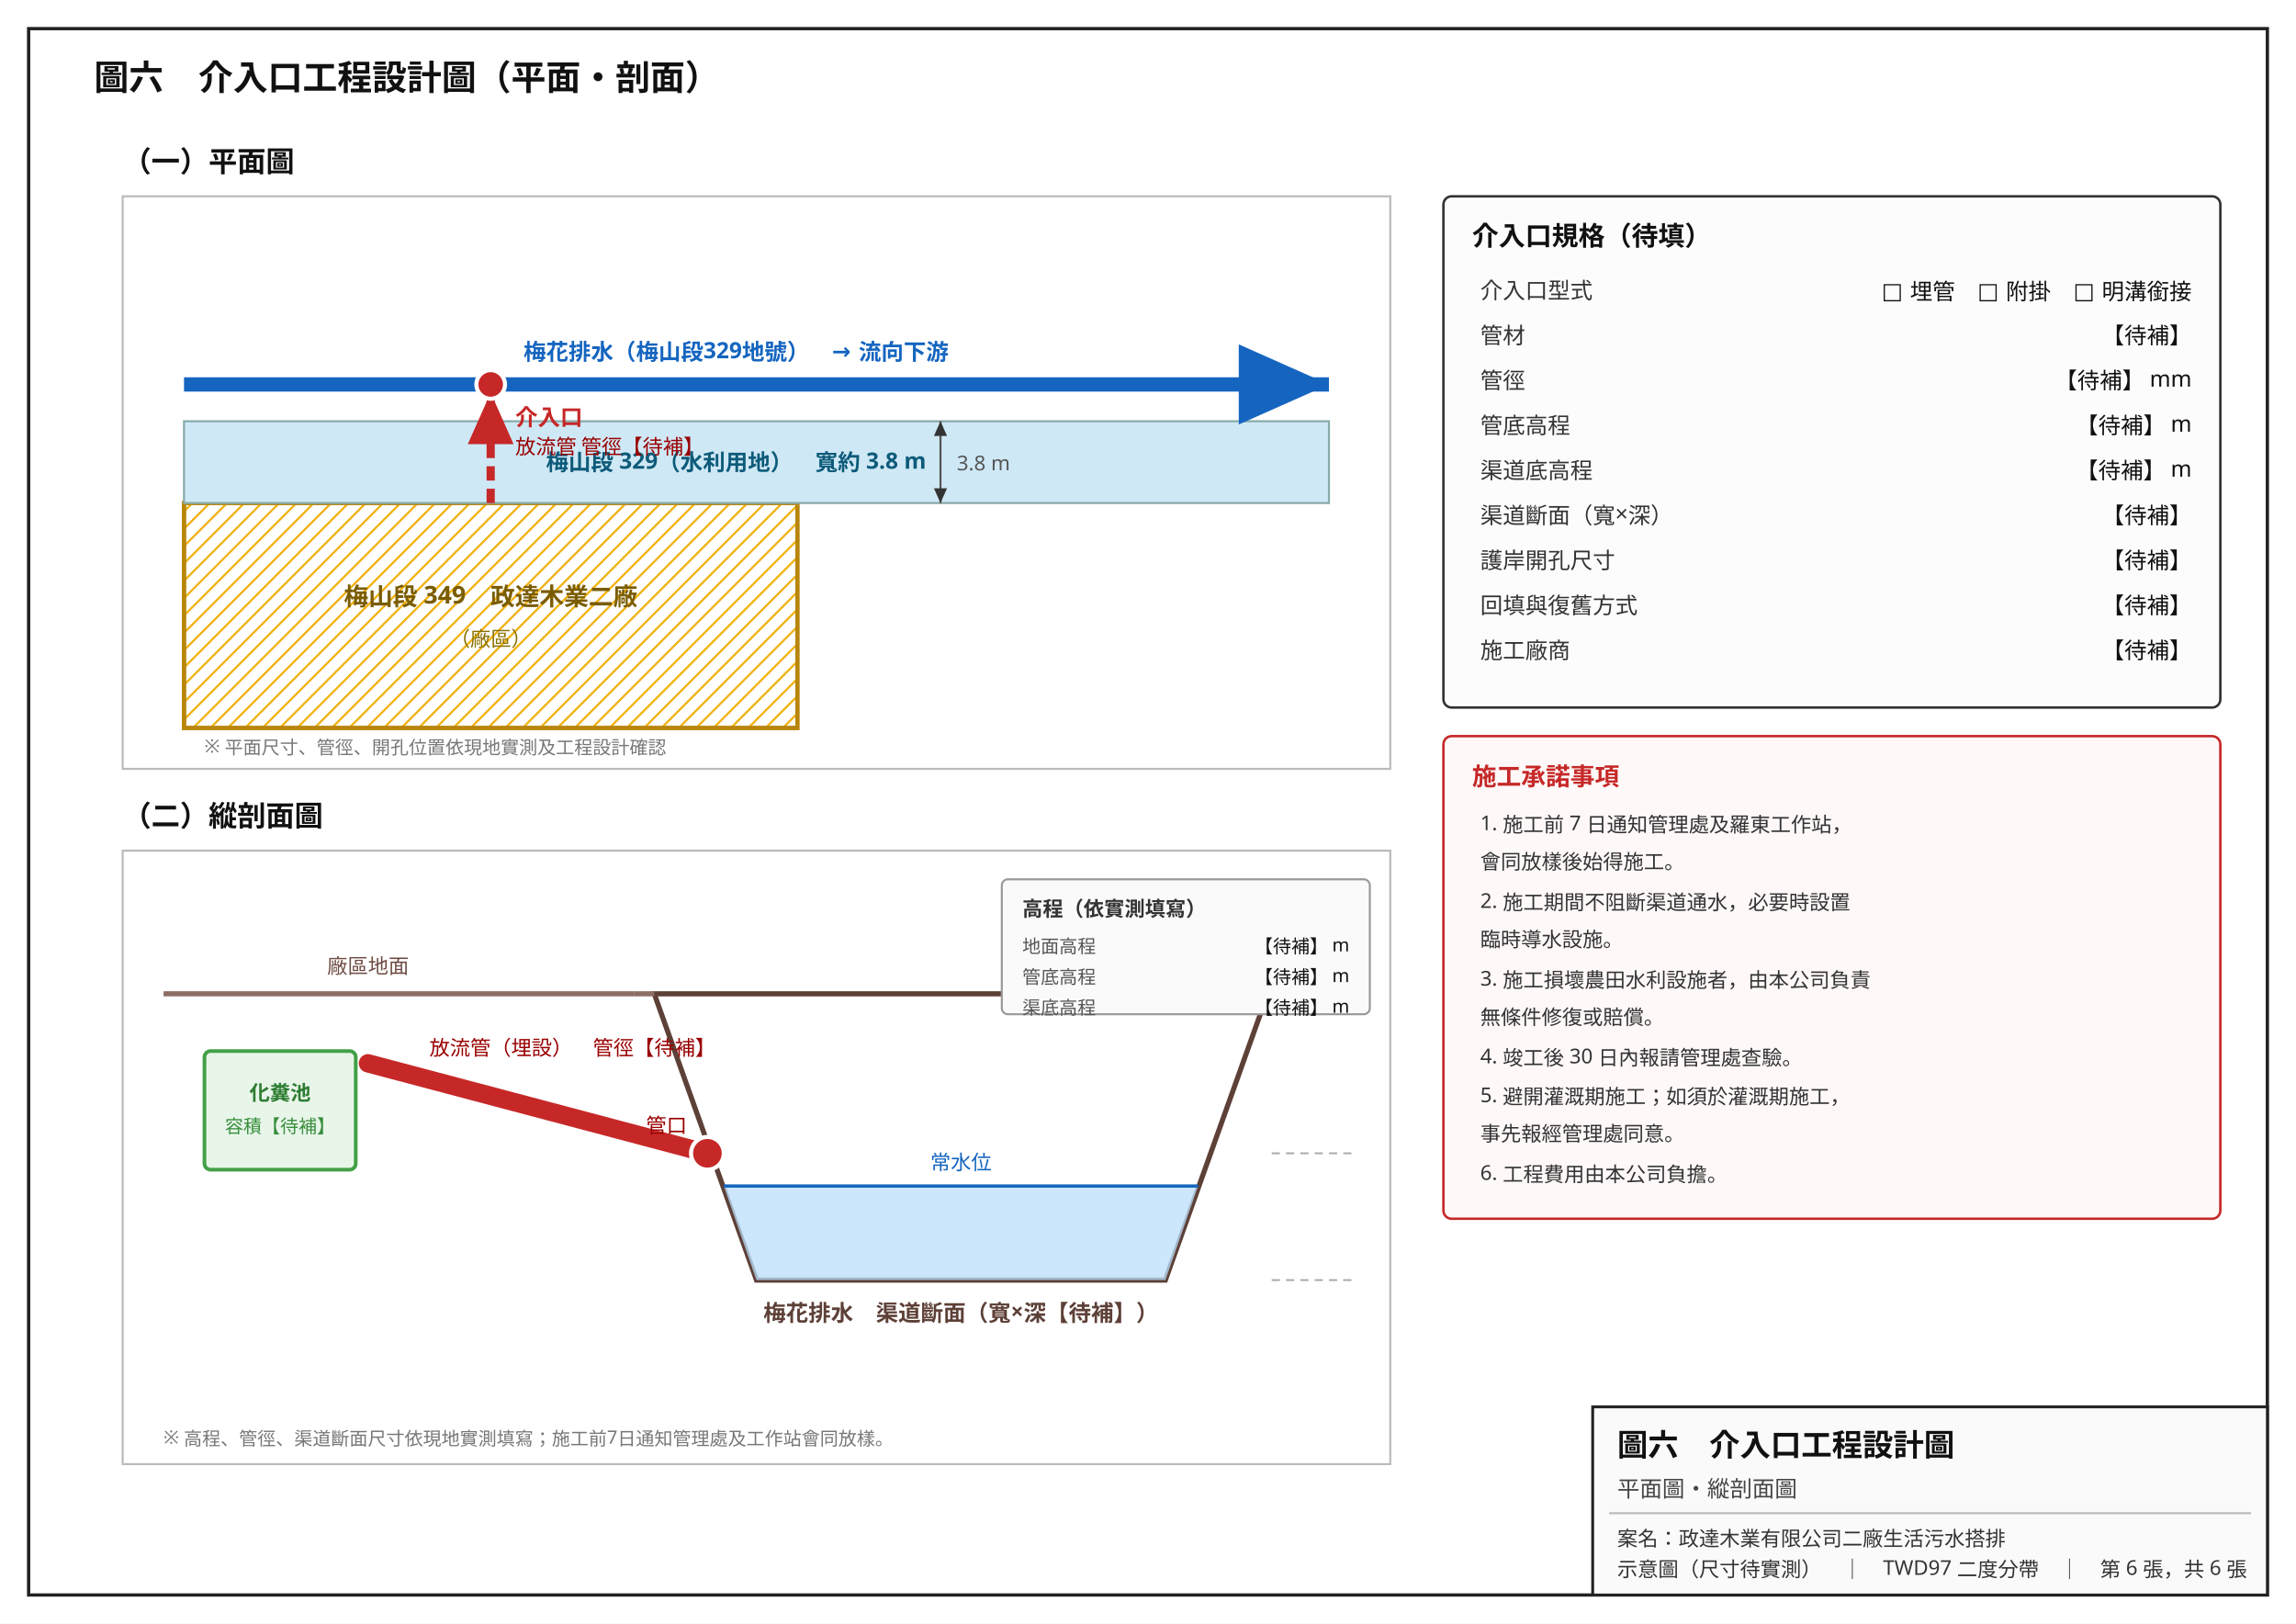
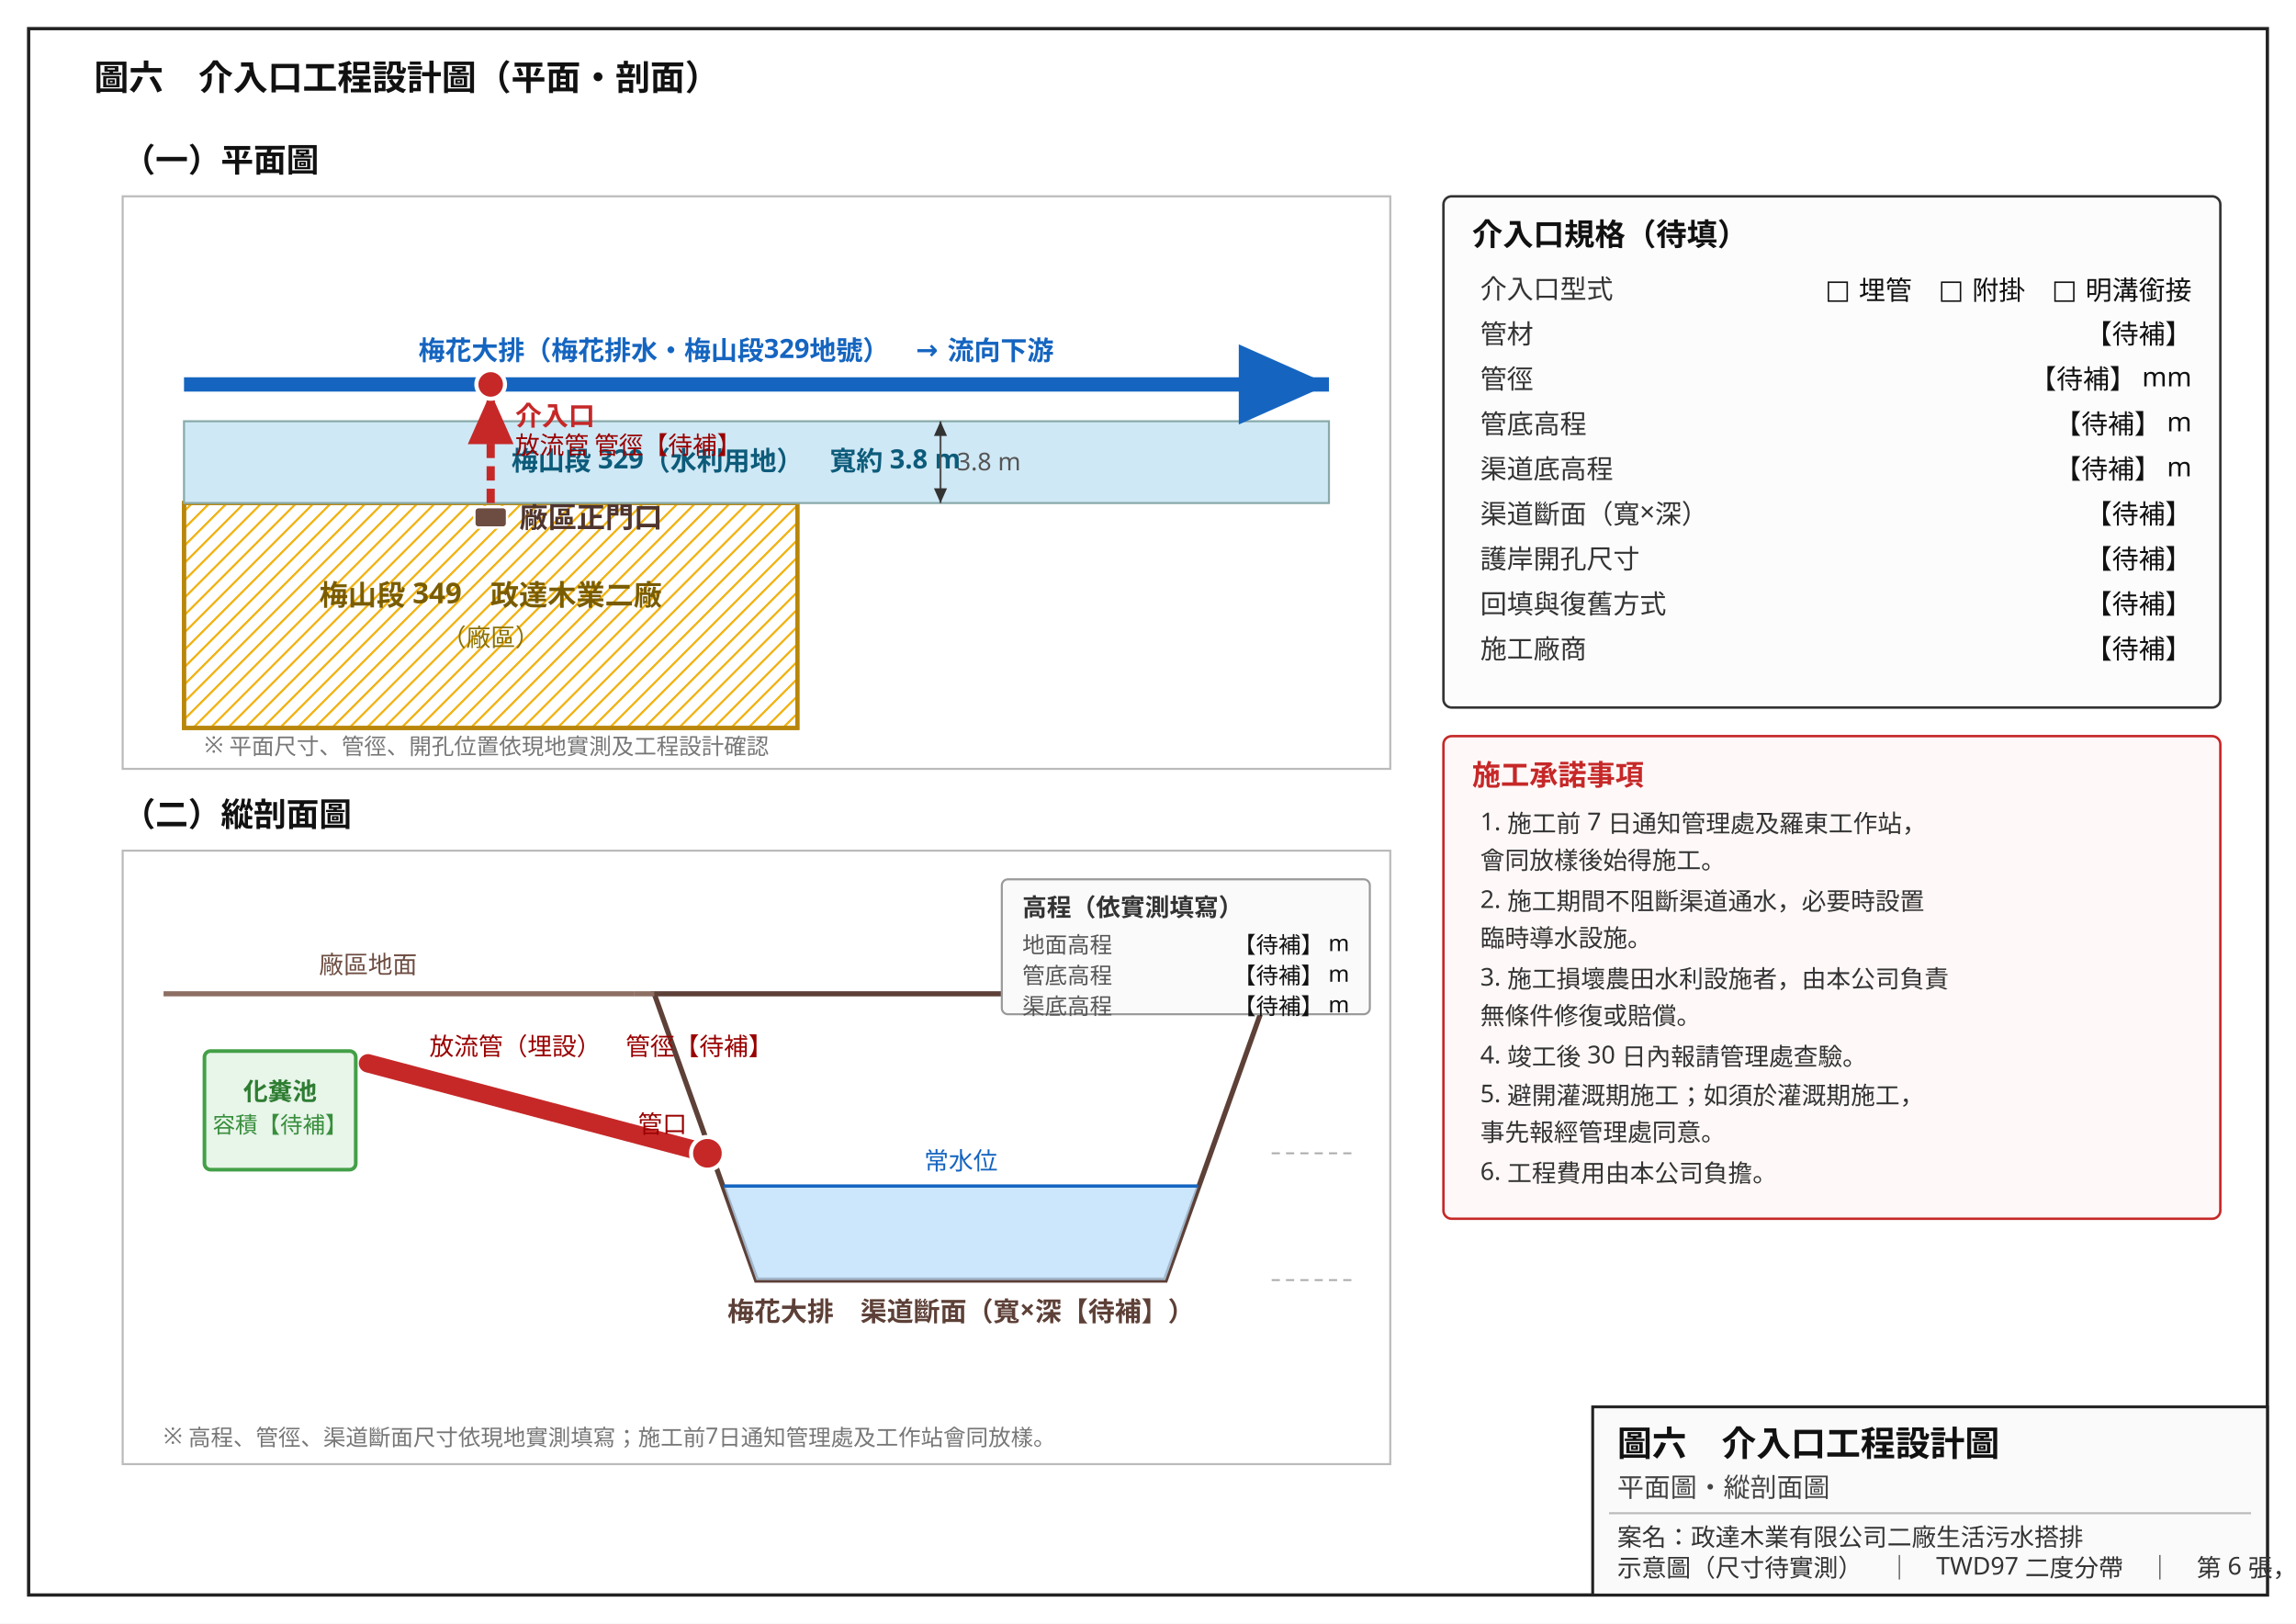
<svg xmlns="http://www.w3.org/2000/svg" width="1123" height="794" viewBox="0 0 1123 794">
  <defs>
    <marker id="arw" viewBox="0 0 10 10" refX="9" refY="5" markerWidth="7" markerHeight="7" orient="auto-start-reverse">
      <path d="M0,1 L9,5 L0,9 z" fill="#1565c0" />
    </marker>
    <marker id="arwr" viewBox="0 0 10 10" refX="9" refY="5" markerWidth="7" markerHeight="7" orient="auto-start-reverse">
      <path d="M0,1 L9,5 L0,9 z" fill="#c62828" />
    </marker>
    <marker id="arwk" viewBox="0 0 10 10" refX="9" refY="5" markerWidth="8" markerHeight="8" orient="auto-start-reverse">
      <path d="M0,1 L9,5 L0,9 z" fill="#333" />
    </marker>
    <pattern id="hatch" width="6" height="6" patternTransform="rotate(45)" patternUnits="userSpaceOnUse">
      <line x1="0" y1="0" x2="0" y2="6" stroke="#e6a700" stroke-width="2" />
    </pattern>
  </defs>
  <rect x="0.0" y="0.0" width="1123.0" height="794.0" fill="#fff" stroke="none" stroke-width="1.0" rx="0" />
  <rect x="14.0" y="14.0" width="1095.0" height="766.0" fill="none" stroke="#222" stroke-width="1.6" rx="0" />
  <rect x="779.0" y="688.0" width="330.0" height="92.0" fill="#fafafa" stroke="#222" stroke-width="1.4" rx="0" />
-   <text x="791.0" y="712.0" font-family="'Microsoft JhengHei','微軟正黑體','PMingLiU',sans-serif" font-size="15" fill="#111" text-anchor="start" font-weight="700">圖六　介入口工程設計圖</text>
-   <text x="791.0" y="732.0" font-family="'Microsoft JhengHei','微軟正黑體','PMingLiU',sans-serif" font-size="11" fill="#444" text-anchor="start">平面圖・縱剖面圖</text>
+   <text x="791.0" y="712.0" font-family="'Microsoft JhengHei','微軟正黑體','PMingLiU',sans-serif" font-size="17" fill="#111" text-anchor="start" font-weight="700">圖六　介入口工程設計圖</text>
+   <text x="791.0" y="732.0" font-family="'Microsoft JhengHei','微軟正黑體','PMingLiU',sans-serif" font-size="13" fill="#444" text-anchor="start">平面圖・縱剖面圖</text>
  <line x1="787" y1="740" x2="1101" y2="740" stroke="#bbb" />
-   <text x="791.0" y="756.0" font-family="'Microsoft JhengHei','微軟正黑體','PMingLiU',sans-serif" font-size="10" fill="#333" text-anchor="start">案名：政達木業有限公司二廠生活污水搭排</text>
-   <text x="791.0" y="771.0" font-family="'Microsoft JhengHei','微軟正黑體','PMingLiU',sans-serif" font-size="10" fill="#333" text-anchor="start">示意圖（尺寸待實測）　｜　TWD97 二度分帶　｜　第 6 張，共 6 張</text>
+   <text x="791.0" y="756.0" font-family="'Microsoft JhengHei','微軟正黑體','PMingLiU',sans-serif" font-size="12" fill="#333" text-anchor="start">案名：政達木業有限公司二廠生活污水搭排</text>
+   <text x="791.0" y="771.0" font-family="'Microsoft JhengHei','微軟正黑體','PMingLiU',sans-serif" font-size="12" fill="#333" text-anchor="start">示意圖（尺寸待實測）　｜　TWD97 二度分帶　｜　第 6 張，共 6 張</text>
  <text x="46.0" y="44.0" font-family="'Microsoft JhengHei','微軟正黑體','PMingLiU',sans-serif" font-size="17" fill="#111" text-anchor="start" font-weight="700">圖六　介入口工程設計圖（平面・剖面）</text>
-   <text x="60.0" y="84.0" font-family="'Microsoft JhengHei','微軟正黑體','PMingLiU',sans-serif" font-size="14" fill="#111" text-anchor="start" font-weight="700">（一）平面圖</text>
+   <text x="60.0" y="84.0" font-family="'Microsoft JhengHei','微軟正黑體','PMingLiU',sans-serif" font-size="16" fill="#111" text-anchor="start" font-weight="700">（一）平面圖</text>
  <rect x="60.0" y="96.0" width="620.0" height="280.0" fill="#fff" stroke="#bbb" stroke-width="1.0" rx="0" />
  <rect x="90.0" y="246.0" width="300.0" height="110.0" fill="url(#hatch)" stroke="#b8860b" stroke-width="2.0" rx="0" />
  <rect x="90.0" y="246.0" width="300.0" height="110.0" fill="none" stroke="#b8860b" stroke-width="2.0" rx="0" />
-   <text x="240.0" y="296.0" font-family="'Microsoft JhengHei','微軟正黑體','PMingLiU',sans-serif" font-size="12" fill="#7a5c00" text-anchor="middle" font-weight="700">梅山段 349　政達木業二廠</text>
-   <text x="240.0" y="316.0" font-family="'Microsoft JhengHei','微軟正黑體','PMingLiU',sans-serif" font-size="10" fill="#8a7000" text-anchor="middle">（廠區）</text>
+   <rect x="232.0" y="248.0" width="16.0" height="10.0" fill="#6d4c41" stroke="#fff" stroke-width="1.2" rx="2" />
+   <text x="254.0" y="258.0" font-family="'Microsoft JhengHei','微軟正黑體','PMingLiU',sans-serif" font-size="14" fill="#4e342e" text-anchor="start" font-weight="700">廠區正門口</text>
+   <text x="240.0" y="296.0" font-family="'Microsoft JhengHei','微軟正黑體','PMingLiU',sans-serif" font-size="14" fill="#7a5c00" text-anchor="middle" font-weight="700">梅山段 349　政達木業二廠</text>
+   <text x="240.0" y="316.0" font-family="'Microsoft JhengHei','微軟正黑體','PMingLiU',sans-serif" font-size="12" fill="#8a7000" text-anchor="middle">（廠區）</text>
  <polygon points="90,206 650,206 650,246 90,246" fill="#cfe8f5" stroke="#8aa" stroke-width="1" />
-   <text x="360.0" y="230.0" font-family="'Microsoft JhengHei','微軟正黑體','PMingLiU',sans-serif" font-size="11" fill="#0d5b7a" text-anchor="middle" font-weight="700">梅山段 329（水利用地）　寬約 3.8 m</text>
+   <text x="360.0" y="230.0" font-family="'Microsoft JhengHei','微軟正黑體','PMingLiU',sans-serif" font-size="13" fill="#0d5b7a" text-anchor="middle" font-weight="700">梅山段 329（水利用地）　寬約 3.8 m</text>
  <line x1="90" y1="188" x2="650" y2="188" stroke="#1565c0" stroke-width="7" marker-end="url(#arw)" />
-   <text x="360.0" y="176.0" font-family="'Microsoft JhengHei','微軟正黑體','PMingLiU',sans-serif" font-size="11" fill="#1565c0" text-anchor="middle" font-weight="700">梅花排水（梅山段329地號）　→ 流向下游</text>
+   <text x="360.0" y="176.0" font-family="'Microsoft JhengHei','微軟正黑體','PMingLiU',sans-serif" font-size="13" fill="#1565c0" text-anchor="middle" font-weight="700">梅花大排（梅花排水・梅山段329地號）　→ 流向下游</text>
  <line x1="240" y1="246" x2="240" y2="192" stroke="#c62828" stroke-width="4" stroke-dasharray="7 4" marker-end="url(#arwr)" />
  <circle cx="240" cy="188" r="7" fill="#c62828" stroke="#fff" stroke-width="2" />
-   <text x="252.0" y="208.0" font-family="'Microsoft JhengHei','微軟正黑體','PMingLiU',sans-serif" font-size="11" fill="#c62828" text-anchor="start" font-weight="700">介入口</text>
-   <text x="252.0" y="222.0" font-family="'Microsoft JhengHei','微軟正黑體','PMingLiU',sans-serif" font-size="10" fill="#900" text-anchor="start">放流管 管徑【待補】</text>
+   <text x="252.0" y="208.0" font-family="'Microsoft JhengHei','微軟正黑體','PMingLiU',sans-serif" font-size="13" fill="#c62828" text-anchor="start" font-weight="700">介入口</text>
+   <text x="252.0" y="222.0" font-family="'Microsoft JhengHei','微軟正黑體','PMingLiU',sans-serif" font-size="12" fill="#900" text-anchor="start">放流管 管徑【待補】</text>
  <line x1="460" y1="246" x2="460" y2="206" stroke="#555" stroke-width="1" marker-start="url(#arwk)" marker-end="url(#arwk)" />
-   <text x="468.0" y="230.0" font-family="'Microsoft JhengHei','微軟正黑體','PMingLiU',sans-serif" font-size="10" fill="#555" text-anchor="start">3.8 m</text>
-   <text x="100.0" y="368.0" font-family="'Microsoft JhengHei','微軟正黑體','PMingLiU',sans-serif" font-size="9" fill="#777" text-anchor="start">※ 平面尺寸、管徑、開孔位置依現地實測及工程設計確認</text>
-   <text x="60.0" y="404.0" font-family="'Microsoft JhengHei','微軟正黑體','PMingLiU',sans-serif" font-size="14" fill="#111" text-anchor="start" font-weight="700">（二）縱剖面圖</text>
+   <text x="468.0" y="230.0" font-family="'Microsoft JhengHei','微軟正黑體','PMingLiU',sans-serif" font-size="12" fill="#555" text-anchor="start">3.8 m</text>
+   <text x="100.0" y="368.0" font-family="'Microsoft JhengHei','微軟正黑體','PMingLiU',sans-serif" font-size="11" fill="#777" text-anchor="start">※ 平面尺寸、管徑、開孔位置依現地實測及工程設計確認</text>
+   <text x="60.0" y="404.0" font-family="'Microsoft JhengHei','微軟正黑體','PMingLiU',sans-serif" font-size="16" fill="#111" text-anchor="start" font-weight="700">（二）縱剖面圖</text>
  <rect x="60.0" y="416.0" width="620.0" height="300.0" fill="#fff" stroke="#bbb" stroke-width="1.0" rx="0" />
  <line x1="80" y1="486" x2="310" y2="486" stroke="#8d6e63" stroke-width="2.5" />
-   <text x="180.0" y="476.0" font-family="'Microsoft JhengHei','微軟正黑體','PMingLiU',sans-serif" font-size="10" fill="#6d4c41" text-anchor="middle">廠區地面</text>
+   <text x="180.0" y="476.0" font-family="'Microsoft JhengHei','微軟正黑體','PMingLiU',sans-serif" font-size="12" fill="#6d4c41" text-anchor="middle">廠區地面</text>
  <polygon points="320,486 370,626 570,626 620,486" fill="none" stroke="#5d4037" stroke-width="2.5" />
  <line x1="310" y1="486" x2="320" y2="486" stroke="#8d6e63" stroke-width="2.5" />
  <line x1="620" y1="486" x2="660" y2="486" stroke="#8d6e63" stroke-width="2.5" />
  <polygon points="354,580 586,580 570,626 370,626" fill="#bbdefb" fill-opacity="0.75" stroke="none" />
  <line x1="354" y1="580" x2="586" y2="580" stroke="#1565c0" stroke-width="1.6" />
-   <text x="470.0" y="572.0" font-family="'Microsoft JhengHei','微軟正黑體','PMingLiU',sans-serif" font-size="10" fill="#1565c0" text-anchor="middle">常水位</text>
-   <text x="470.0" y="646.0" font-family="'Microsoft JhengHei','微軟正黑體','PMingLiU',sans-serif" font-size="11" fill="#5d4037" text-anchor="middle" font-weight="700">梅花排水　渠道斷面（寬×深【待補】）</text>
+   <text x="470.0" y="572.0" font-family="'Microsoft JhengHei','微軟正黑體','PMingLiU',sans-serif" font-size="12" fill="#1565c0" text-anchor="middle">常水位</text>
+   <text x="470.0" y="646.0" font-family="'Microsoft JhengHei','微軟正黑體','PMingLiU',sans-serif" font-size="13" fill="#5d4037" text-anchor="middle" font-weight="700">梅花大排　渠道斷面（寬×深【待補】）</text>
  <line x1="180" y1="520" x2="346" y2="564" stroke="#c62828" stroke-width="9" stroke-linecap="round" />
  <circle cx="346" cy="564" r="8" fill="#c62828" stroke="#fff" stroke-width="2" />
-   <text x="210.0" y="516.0" font-family="'Microsoft JhengHei','微軟正黑體','PMingLiU',sans-serif" font-size="10" fill="#900" text-anchor="start">放流管（埋設）　管徑【待補】</text>
-   <text x="336.0" y="554.0" font-family="'Microsoft JhengHei','微軟正黑體','PMingLiU',sans-serif" font-size="10" fill="#900" text-anchor="end">管口</text>
+   <text x="210.0" y="516.0" font-family="'Microsoft JhengHei','微軟正黑體','PMingLiU',sans-serif" font-size="12" fill="#900" text-anchor="start">放流管（埋設）　管徑【待補】</text>
+   <text x="336.0" y="554.0" font-family="'Microsoft JhengHei','微軟正黑體','PMingLiU',sans-serif" font-size="12" fill="#900" text-anchor="end">管口</text>
  <rect x="100.0" y="514.0" width="74.0" height="58.0" fill="#e8f5e9" stroke="#43a047" stroke-width="1.8" rx="3" />
-   <text x="137.0" y="538.0" font-family="'Microsoft JhengHei','微軟正黑體','PMingLiU',sans-serif" font-size="10" fill="#2e7d32" text-anchor="middle" font-weight="700">化糞池</text>
-   <text x="137.0" y="554.0" font-family="'Microsoft JhengHei','微軟正黑體','PMingLiU',sans-serif" font-size="9" fill="#388e3c" text-anchor="middle">容積【待補】</text>
+   <text x="137.0" y="538.0" font-family="'Microsoft JhengHei','微軟正黑體','PMingLiU',sans-serif" font-size="12" fill="#2e7d32" text-anchor="middle" font-weight="700">化糞池</text>
+   <text x="137.0" y="554.0" font-family="'Microsoft JhengHei','微軟正黑體','PMingLiU',sans-serif" font-size="11" fill="#388e3c" text-anchor="middle">容積【待補】</text>
  <line x1="622" y1="486" x2="662" y2="486" stroke="#aaa" stroke-width="0.9" stroke-dasharray="4 3" />
  <line x1="622" y1="564" x2="662" y2="564" stroke="#aaa" stroke-width="0.9" stroke-dasharray="4 3" />
  <line x1="622" y1="626" x2="662" y2="626" stroke="#aaa" stroke-width="0.9" stroke-dasharray="4 3" />
  <rect x="490.0" y="430.0" width="180.0" height="66.0" fill="#fafafa" stroke="#999" stroke-width="1.0" rx="3" />
-   <text x="500.0" y="448.0" font-family="'Microsoft JhengHei','微軟正黑體','PMingLiU',sans-serif" font-size="10" fill="#333" text-anchor="start" font-weight="700">高程（依實測填寫）</text>
-   <text x="500.0" y="466.0" font-family="'Microsoft JhengHei','微軟正黑體','PMingLiU',sans-serif" font-size="9" fill="#555" text-anchor="start">地面高程</text>
-   <text x="660.0" y="466.0" font-family="'Microsoft JhengHei','微軟正黑體','PMingLiU',sans-serif" font-size="9" fill="#111" text-anchor="end">【待補】 m</text>
-   <text x="500.0" y="481.0" font-family="'Microsoft JhengHei','微軟正黑體','PMingLiU',sans-serif" font-size="9" fill="#555" text-anchor="start">管底高程</text>
-   <text x="660.0" y="481.0" font-family="'Microsoft JhengHei','微軟正黑體','PMingLiU',sans-serif" font-size="9" fill="#111" text-anchor="end">【待補】 m</text>
-   <text x="500.0" y="496.0" font-family="'Microsoft JhengHei','微軟正黑體','PMingLiU',sans-serif" font-size="9" fill="#555" text-anchor="start">渠底高程</text>
-   <text x="660.0" y="496.0" font-family="'Microsoft JhengHei','微軟正黑體','PMingLiU',sans-serif" font-size="9" fill="#111" text-anchor="end">【待補】 m</text>
-   <text x="80.0" y="706.0" font-family="'Microsoft JhengHei','微軟正黑體','PMingLiU',sans-serif" font-size="9" fill="#777" text-anchor="start">※ 高程、管徑、渠道斷面尺寸依現地實測填寫；施工前7日通知管理處及工作站會同放樣。</text>
+   <text x="500.0" y="448.0" font-family="'Microsoft JhengHei','微軟正黑體','PMingLiU',sans-serif" font-size="12" fill="#333" text-anchor="start" font-weight="700">高程（依實測填寫）</text>
+   <text x="500.0" y="466.0" font-family="'Microsoft JhengHei','微軟正黑體','PMingLiU',sans-serif" font-size="11" fill="#555" text-anchor="start">地面高程</text>
+   <text x="660.0" y="466.0" font-family="'Microsoft JhengHei','微軟正黑體','PMingLiU',sans-serif" font-size="11" fill="#111" text-anchor="end">【待補】 m</text>
+   <text x="500.0" y="481.0" font-family="'Microsoft JhengHei','微軟正黑體','PMingLiU',sans-serif" font-size="11" fill="#555" text-anchor="start">管底高程</text>
+   <text x="660.0" y="481.0" font-family="'Microsoft JhengHei','微軟正黑體','PMingLiU',sans-serif" font-size="11" fill="#111" text-anchor="end">【待補】 m</text>
+   <text x="500.0" y="496.0" font-family="'Microsoft JhengHei','微軟正黑體','PMingLiU',sans-serif" font-size="11" fill="#555" text-anchor="start">渠底高程</text>
+   <text x="660.0" y="496.0" font-family="'Microsoft JhengHei','微軟正黑體','PMingLiU',sans-serif" font-size="11" fill="#111" text-anchor="end">【待補】 m</text>
+   <text x="80.0" y="706.0" font-family="'Microsoft JhengHei','微軟正黑體','PMingLiU',sans-serif" font-size="11" fill="#777" text-anchor="start">※ 高程、管徑、渠道斷面尺寸依現地實測填寫；施工前7日通知管理處及工作站會同放樣。</text>
  <rect x="706.0" y="96.0" width="380.0" height="250.0" fill="#fcfcfc" stroke="#333" stroke-width="1.2" rx="4" />
-   <text x="720.0" y="120.0" font-family="'Microsoft JhengHei','微軟正黑體','PMingLiU',sans-serif" font-size="13" fill="#111" text-anchor="start" font-weight="700">介入口規格（待填）</text>
-   <text x="724.0" y="146.0" font-family="'Microsoft JhengHei','微軟正黑體','PMingLiU',sans-serif" font-size="11" fill="#333" text-anchor="start">介入口型式</text>
-   <text x="1072.0" y="146.0" font-family="'Microsoft JhengHei','微軟正黑體','PMingLiU',sans-serif" font-size="11" fill="#111" text-anchor="end">□ 埋管　□ 附掛　□ 明溝銜接</text>
-   <text x="724.0" y="168.0" font-family="'Microsoft JhengHei','微軟正黑體','PMingLiU',sans-serif" font-size="11" fill="#333" text-anchor="start">管材</text>
-   <text x="1072.0" y="168.0" font-family="'Microsoft JhengHei','微軟正黑體','PMingLiU',sans-serif" font-size="11" fill="#111" text-anchor="end">【待補】</text>
-   <text x="724.0" y="190.0" font-family="'Microsoft JhengHei','微軟正黑體','PMingLiU',sans-serif" font-size="11" fill="#333" text-anchor="start">管徑</text>
-   <text x="1072.0" y="190.0" font-family="'Microsoft JhengHei','微軟正黑體','PMingLiU',sans-serif" font-size="11" fill="#111" text-anchor="end">【待補】 mm</text>
-   <text x="724.0" y="212.0" font-family="'Microsoft JhengHei','微軟正黑體','PMingLiU',sans-serif" font-size="11" fill="#333" text-anchor="start">管底高程</text>
-   <text x="1072.0" y="212.0" font-family="'Microsoft JhengHei','微軟正黑體','PMingLiU',sans-serif" font-size="11" fill="#111" text-anchor="end">【待補】 m</text>
-   <text x="724.0" y="234.0" font-family="'Microsoft JhengHei','微軟正黑體','PMingLiU',sans-serif" font-size="11" fill="#333" text-anchor="start">渠道底高程</text>
-   <text x="1072.0" y="234.0" font-family="'Microsoft JhengHei','微軟正黑體','PMingLiU',sans-serif" font-size="11" fill="#111" text-anchor="end">【待補】 m</text>
-   <text x="724.0" y="256.0" font-family="'Microsoft JhengHei','微軟正黑體','PMingLiU',sans-serif" font-size="11" fill="#333" text-anchor="start">渠道斷面（寬×深）</text>
-   <text x="1072.0" y="256.0" font-family="'Microsoft JhengHei','微軟正黑體','PMingLiU',sans-serif" font-size="11" fill="#111" text-anchor="end">【待補】</text>
-   <text x="724.0" y="278.0" font-family="'Microsoft JhengHei','微軟正黑體','PMingLiU',sans-serif" font-size="11" fill="#333" text-anchor="start">護岸開孔尺寸</text>
-   <text x="1072.0" y="278.0" font-family="'Microsoft JhengHei','微軟正黑體','PMingLiU',sans-serif" font-size="11" fill="#111" text-anchor="end">【待補】</text>
-   <text x="724.0" y="300.0" font-family="'Microsoft JhengHei','微軟正黑體','PMingLiU',sans-serif" font-size="11" fill="#333" text-anchor="start">回填與復舊方式</text>
-   <text x="1072.0" y="300.0" font-family="'Microsoft JhengHei','微軟正黑體','PMingLiU',sans-serif" font-size="11" fill="#111" text-anchor="end">【待補】</text>
-   <text x="724.0" y="322.0" font-family="'Microsoft JhengHei','微軟正黑體','PMingLiU',sans-serif" font-size="11" fill="#333" text-anchor="start">施工廠商</text>
-   <text x="1072.0" y="322.0" font-family="'Microsoft JhengHei','微軟正黑體','PMingLiU',sans-serif" font-size="11" fill="#111" text-anchor="end">【待補】</text>
+   <text x="720.0" y="120.0" font-family="'Microsoft JhengHei','微軟正黑體','PMingLiU',sans-serif" font-size="15" fill="#111" text-anchor="start" font-weight="700">介入口規格（待填）</text>
+   <text x="724.0" y="146.0" font-family="'Microsoft JhengHei','微軟正黑體','PMingLiU',sans-serif" font-size="13" fill="#333" text-anchor="start">介入口型式</text>
+   <text x="1072.0" y="146.0" font-family="'Microsoft JhengHei','微軟正黑體','PMingLiU',sans-serif" font-size="13" fill="#111" text-anchor="end">□ 埋管　□ 附掛　□ 明溝銜接</text>
+   <text x="724.0" y="168.0" font-family="'Microsoft JhengHei','微軟正黑體','PMingLiU',sans-serif" font-size="13" fill="#333" text-anchor="start">管材</text>
+   <text x="1072.0" y="168.0" font-family="'Microsoft JhengHei','微軟正黑體','PMingLiU',sans-serif" font-size="13" fill="#111" text-anchor="end">【待補】</text>
+   <text x="724.0" y="190.0" font-family="'Microsoft JhengHei','微軟正黑體','PMingLiU',sans-serif" font-size="13" fill="#333" text-anchor="start">管徑</text>
+   <text x="1072.0" y="190.0" font-family="'Microsoft JhengHei','微軟正黑體','PMingLiU',sans-serif" font-size="13" fill="#111" text-anchor="end">【待補】 mm</text>
+   <text x="724.0" y="212.0" font-family="'Microsoft JhengHei','微軟正黑體','PMingLiU',sans-serif" font-size="13" fill="#333" text-anchor="start">管底高程</text>
+   <text x="1072.0" y="212.0" font-family="'Microsoft JhengHei','微軟正黑體','PMingLiU',sans-serif" font-size="13" fill="#111" text-anchor="end">【待補】 m</text>
+   <text x="724.0" y="234.0" font-family="'Microsoft JhengHei','微軟正黑體','PMingLiU',sans-serif" font-size="13" fill="#333" text-anchor="start">渠道底高程</text>
+   <text x="1072.0" y="234.0" font-family="'Microsoft JhengHei','微軟正黑體','PMingLiU',sans-serif" font-size="13" fill="#111" text-anchor="end">【待補】 m</text>
+   <text x="724.0" y="256.0" font-family="'Microsoft JhengHei','微軟正黑體','PMingLiU',sans-serif" font-size="13" fill="#333" text-anchor="start">渠道斷面（寬×深）</text>
+   <text x="1072.0" y="256.0" font-family="'Microsoft JhengHei','微軟正黑體','PMingLiU',sans-serif" font-size="13" fill="#111" text-anchor="end">【待補】</text>
+   <text x="724.0" y="278.0" font-family="'Microsoft JhengHei','微軟正黑體','PMingLiU',sans-serif" font-size="13" fill="#333" text-anchor="start">護岸開孔尺寸</text>
+   <text x="1072.0" y="278.0" font-family="'Microsoft JhengHei','微軟正黑體','PMingLiU',sans-serif" font-size="13" fill="#111" text-anchor="end">【待補】</text>
+   <text x="724.0" y="300.0" font-family="'Microsoft JhengHei','微軟正黑體','PMingLiU',sans-serif" font-size="13" fill="#333" text-anchor="start">回填與復舊方式</text>
+   <text x="1072.0" y="300.0" font-family="'Microsoft JhengHei','微軟正黑體','PMingLiU',sans-serif" font-size="13" fill="#111" text-anchor="end">【待補】</text>
+   <text x="724.0" y="322.0" font-family="'Microsoft JhengHei','微軟正黑體','PMingLiU',sans-serif" font-size="13" fill="#333" text-anchor="start">施工廠商</text>
+   <text x="1072.0" y="322.0" font-family="'Microsoft JhengHei','微軟正黑體','PMingLiU',sans-serif" font-size="13" fill="#111" text-anchor="end">【待補】</text>
  <rect x="706.0" y="360.0" width="380.0" height="236.0" fill="#fff8f8" stroke="#c62828" stroke-width="1.2" rx="4" />
-   <text x="720.0" y="384.0" font-family="'Microsoft JhengHei','微軟正黑體','PMingLiU',sans-serif" font-size="12" fill="#c62828" text-anchor="start" font-weight="700">施工承諾事項</text>
-   <text x="724.0" y="406.0" font-family="'Microsoft JhengHei','微軟正黑體','PMingLiU',sans-serif" font-size="10" fill="#333" text-anchor="start">1. 施工前 7 日通知管理處及羅東工作站，</text>
-   <text x="724.0" y="425.0" font-family="'Microsoft JhengHei','微軟正黑體','PMingLiU',sans-serif" font-size="10" fill="#333" text-anchor="start">　　會同放樣後始得施工。</text>
-   <text x="724.0" y="444.0" font-family="'Microsoft JhengHei','微軟正黑體','PMingLiU',sans-serif" font-size="10" fill="#333" text-anchor="start">2. 施工期間不阻斷渠道通水，必要時設置</text>
-   <text x="724.0" y="463.0" font-family="'Microsoft JhengHei','微軟正黑體','PMingLiU',sans-serif" font-size="10" fill="#333" text-anchor="start">　　臨時導水設施。</text>
-   <text x="724.0" y="482.0" font-family="'Microsoft JhengHei','微軟正黑體','PMingLiU',sans-serif" font-size="10" fill="#333" text-anchor="start">3. 施工損壞農田水利設施者，由本公司負責</text>
-   <text x="724.0" y="501.0" font-family="'Microsoft JhengHei','微軟正黑體','PMingLiU',sans-serif" font-size="10" fill="#333" text-anchor="start">　　無條件修復或賠償。</text>
-   <text x="724.0" y="520.0" font-family="'Microsoft JhengHei','微軟正黑體','PMingLiU',sans-serif" font-size="10" fill="#333" text-anchor="start">4. 竣工後 30 日內報請管理處查驗。</text>
-   <text x="724.0" y="539.0" font-family="'Microsoft JhengHei','微軟正黑體','PMingLiU',sans-serif" font-size="10" fill="#333" text-anchor="start">5. 避開灌溉期施工；如須於灌溉期施工，</text>
-   <text x="724.0" y="558.0" font-family="'Microsoft JhengHei','微軟正黑體','PMingLiU',sans-serif" font-size="10" fill="#333" text-anchor="start">　　事先報經管理處同意。</text>
-   <text x="724.0" y="577.0" font-family="'Microsoft JhengHei','微軟正黑體','PMingLiU',sans-serif" font-size="10" fill="#333" text-anchor="start">6. 工程費用由本公司負擔。</text>
+   <text x="720.0" y="384.0" font-family="'Microsoft JhengHei','微軟正黑體','PMingLiU',sans-serif" font-size="14" fill="#c62828" text-anchor="start" font-weight="700">施工承諾事項</text>
+   <text x="724.0" y="406.0" font-family="'Microsoft JhengHei','微軟正黑體','PMingLiU',sans-serif" font-size="12" fill="#333" text-anchor="start">1. 施工前 7 日通知管理處及羅東工作站，</text>
+   <text x="724.0" y="425.0" font-family="'Microsoft JhengHei','微軟正黑體','PMingLiU',sans-serif" font-size="12" fill="#333" text-anchor="start">　　會同放樣後始得施工。</text>
+   <text x="724.0" y="444.0" font-family="'Microsoft JhengHei','微軟正黑體','PMingLiU',sans-serif" font-size="12" fill="#333" text-anchor="start">2. 施工期間不阻斷渠道通水，必要時設置</text>
+   <text x="724.0" y="463.0" font-family="'Microsoft JhengHei','微軟正黑體','PMingLiU',sans-serif" font-size="12" fill="#333" text-anchor="start">　　臨時導水設施。</text>
+   <text x="724.0" y="482.0" font-family="'Microsoft JhengHei','微軟正黑體','PMingLiU',sans-serif" font-size="12" fill="#333" text-anchor="start">3. 施工損壞農田水利設施者，由本公司負責</text>
+   <text x="724.0" y="501.0" font-family="'Microsoft JhengHei','微軟正黑體','PMingLiU',sans-serif" font-size="12" fill="#333" text-anchor="start">　　無條件修復或賠償。</text>
+   <text x="724.0" y="520.0" font-family="'Microsoft JhengHei','微軟正黑體','PMingLiU',sans-serif" font-size="12" fill="#333" text-anchor="start">4. 竣工後 30 日內報請管理處查驗。</text>
+   <text x="724.0" y="539.0" font-family="'Microsoft JhengHei','微軟正黑體','PMingLiU',sans-serif" font-size="12" fill="#333" text-anchor="start">5. 避開灌溉期施工；如須於灌溉期施工，</text>
+   <text x="724.0" y="558.0" font-family="'Microsoft JhengHei','微軟正黑體','PMingLiU',sans-serif" font-size="12" fill="#333" text-anchor="start">　　事先報經管理處同意。</text>
+   <text x="724.0" y="577.0" font-family="'Microsoft JhengHei','微軟正黑體','PMingLiU',sans-serif" font-size="12" fill="#333" text-anchor="start">6. 工程費用由本公司負擔。</text>
</svg>
